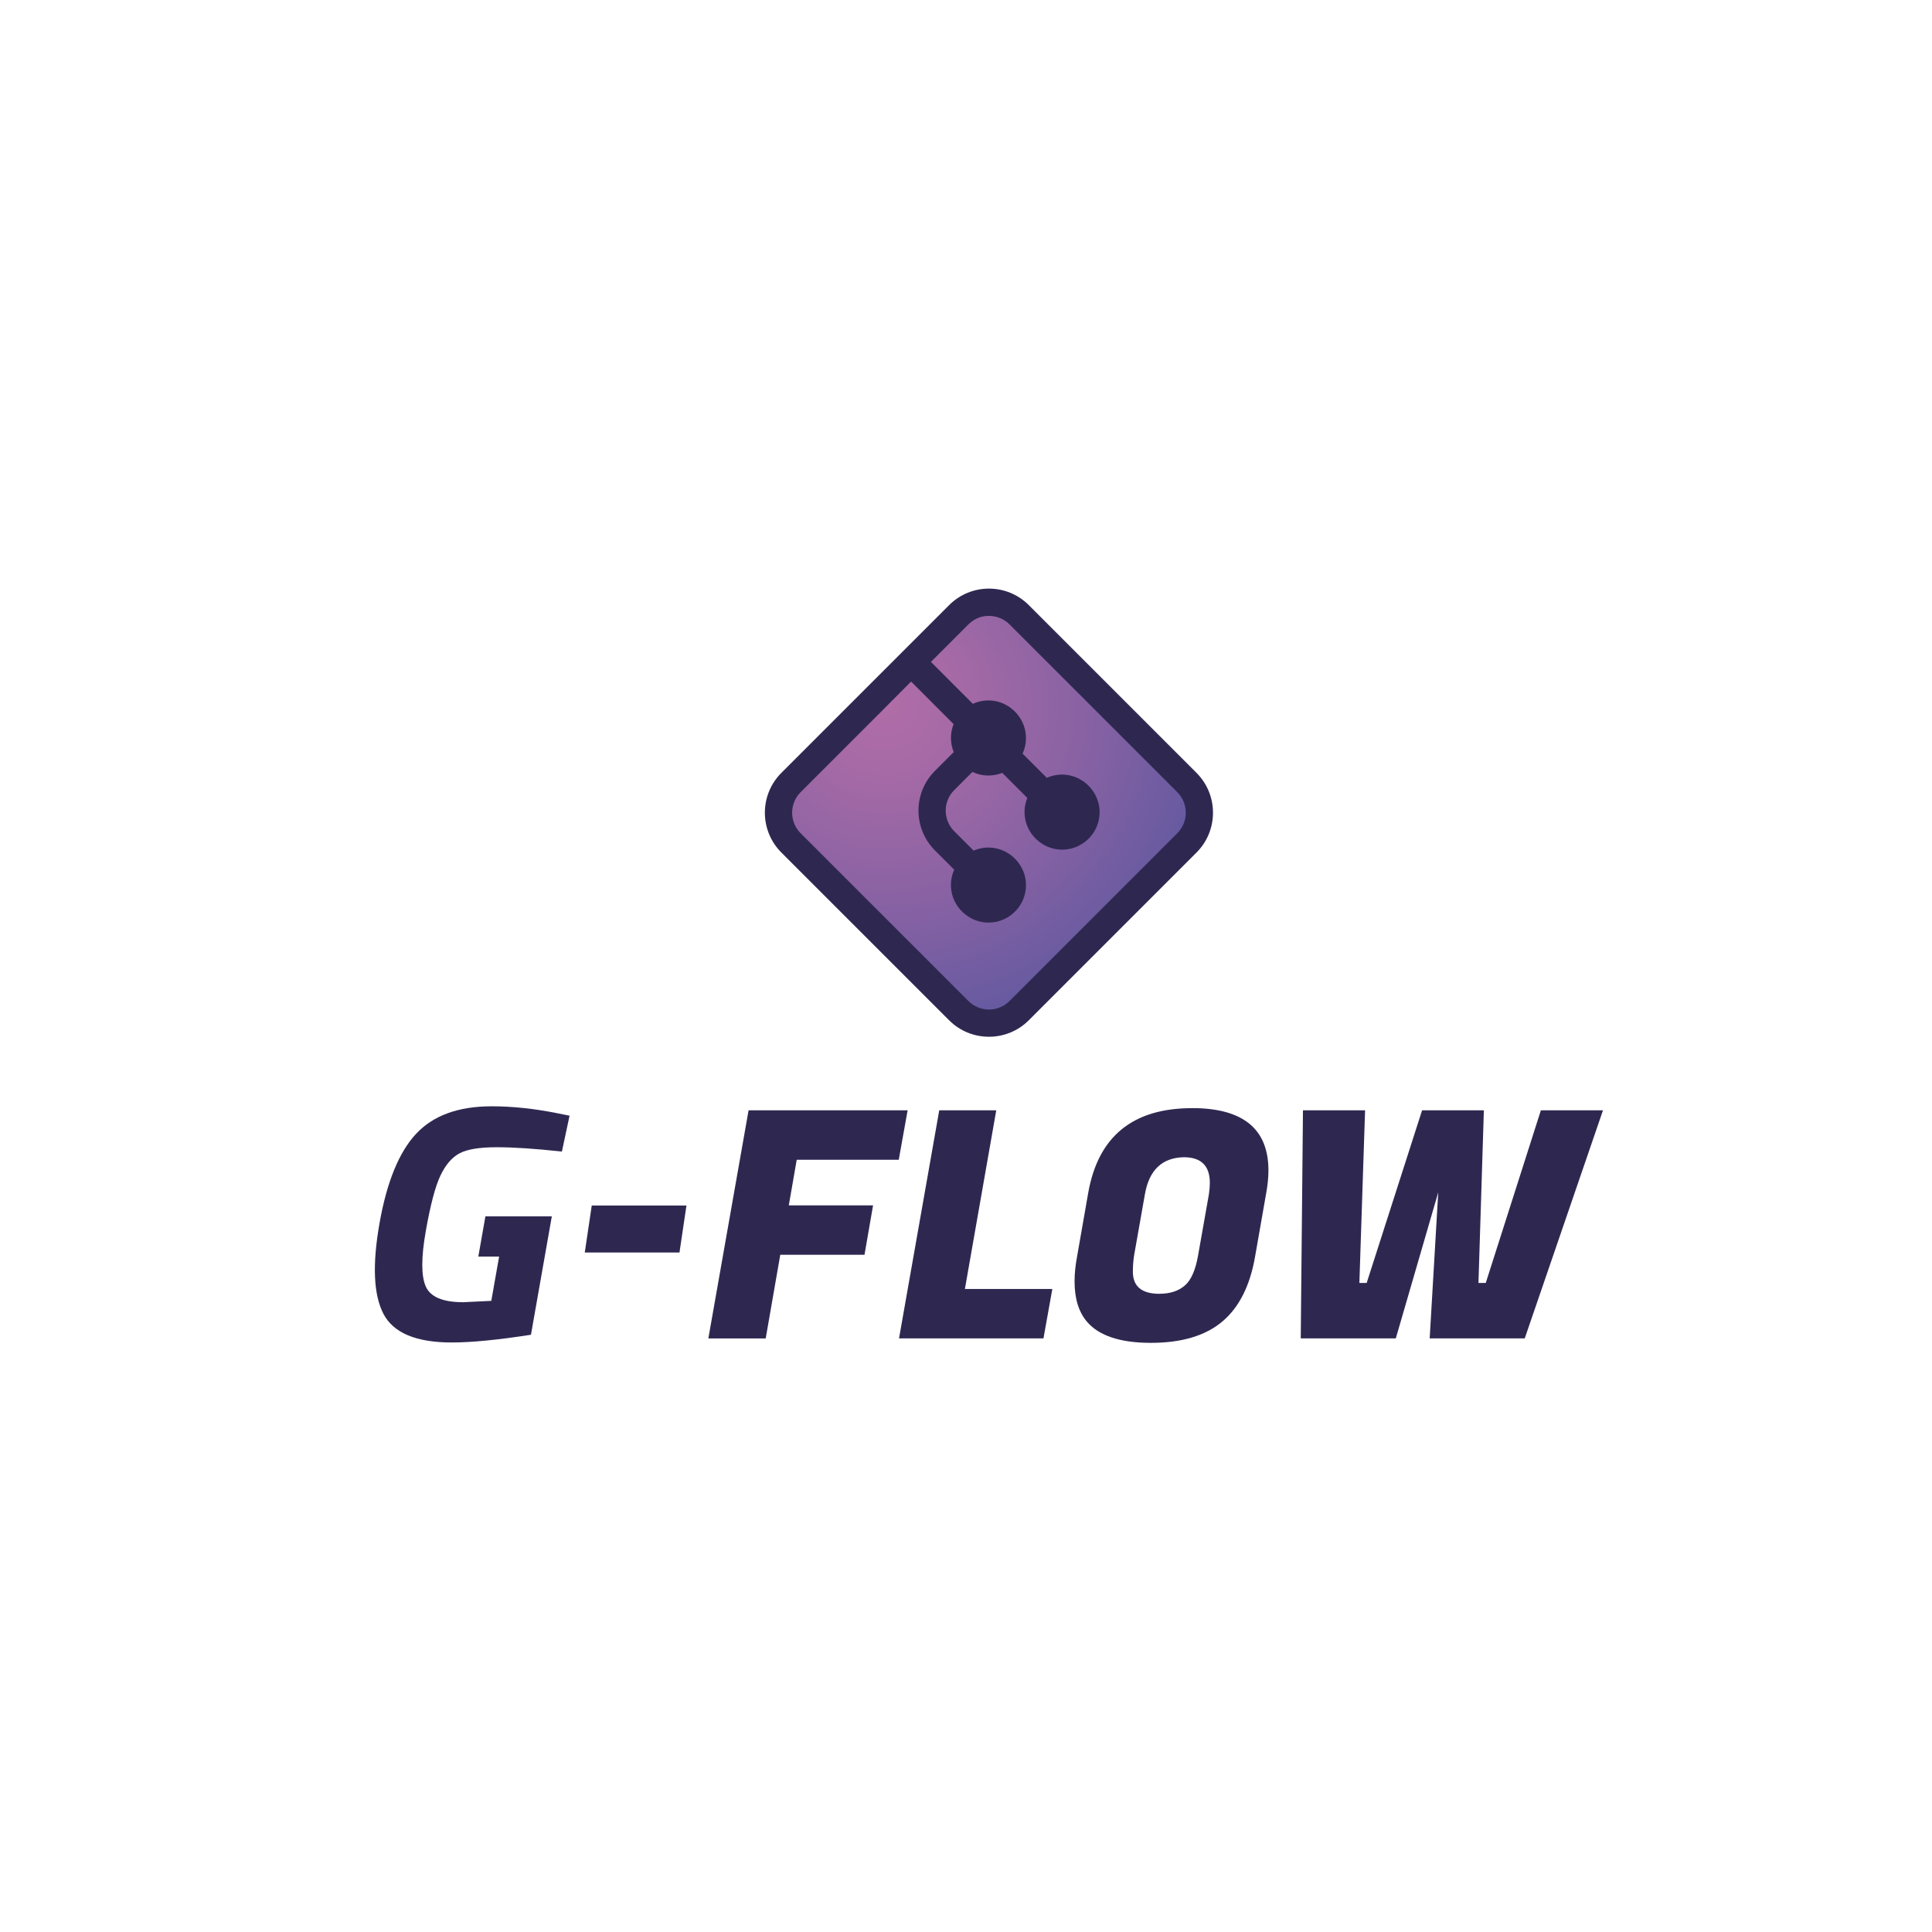
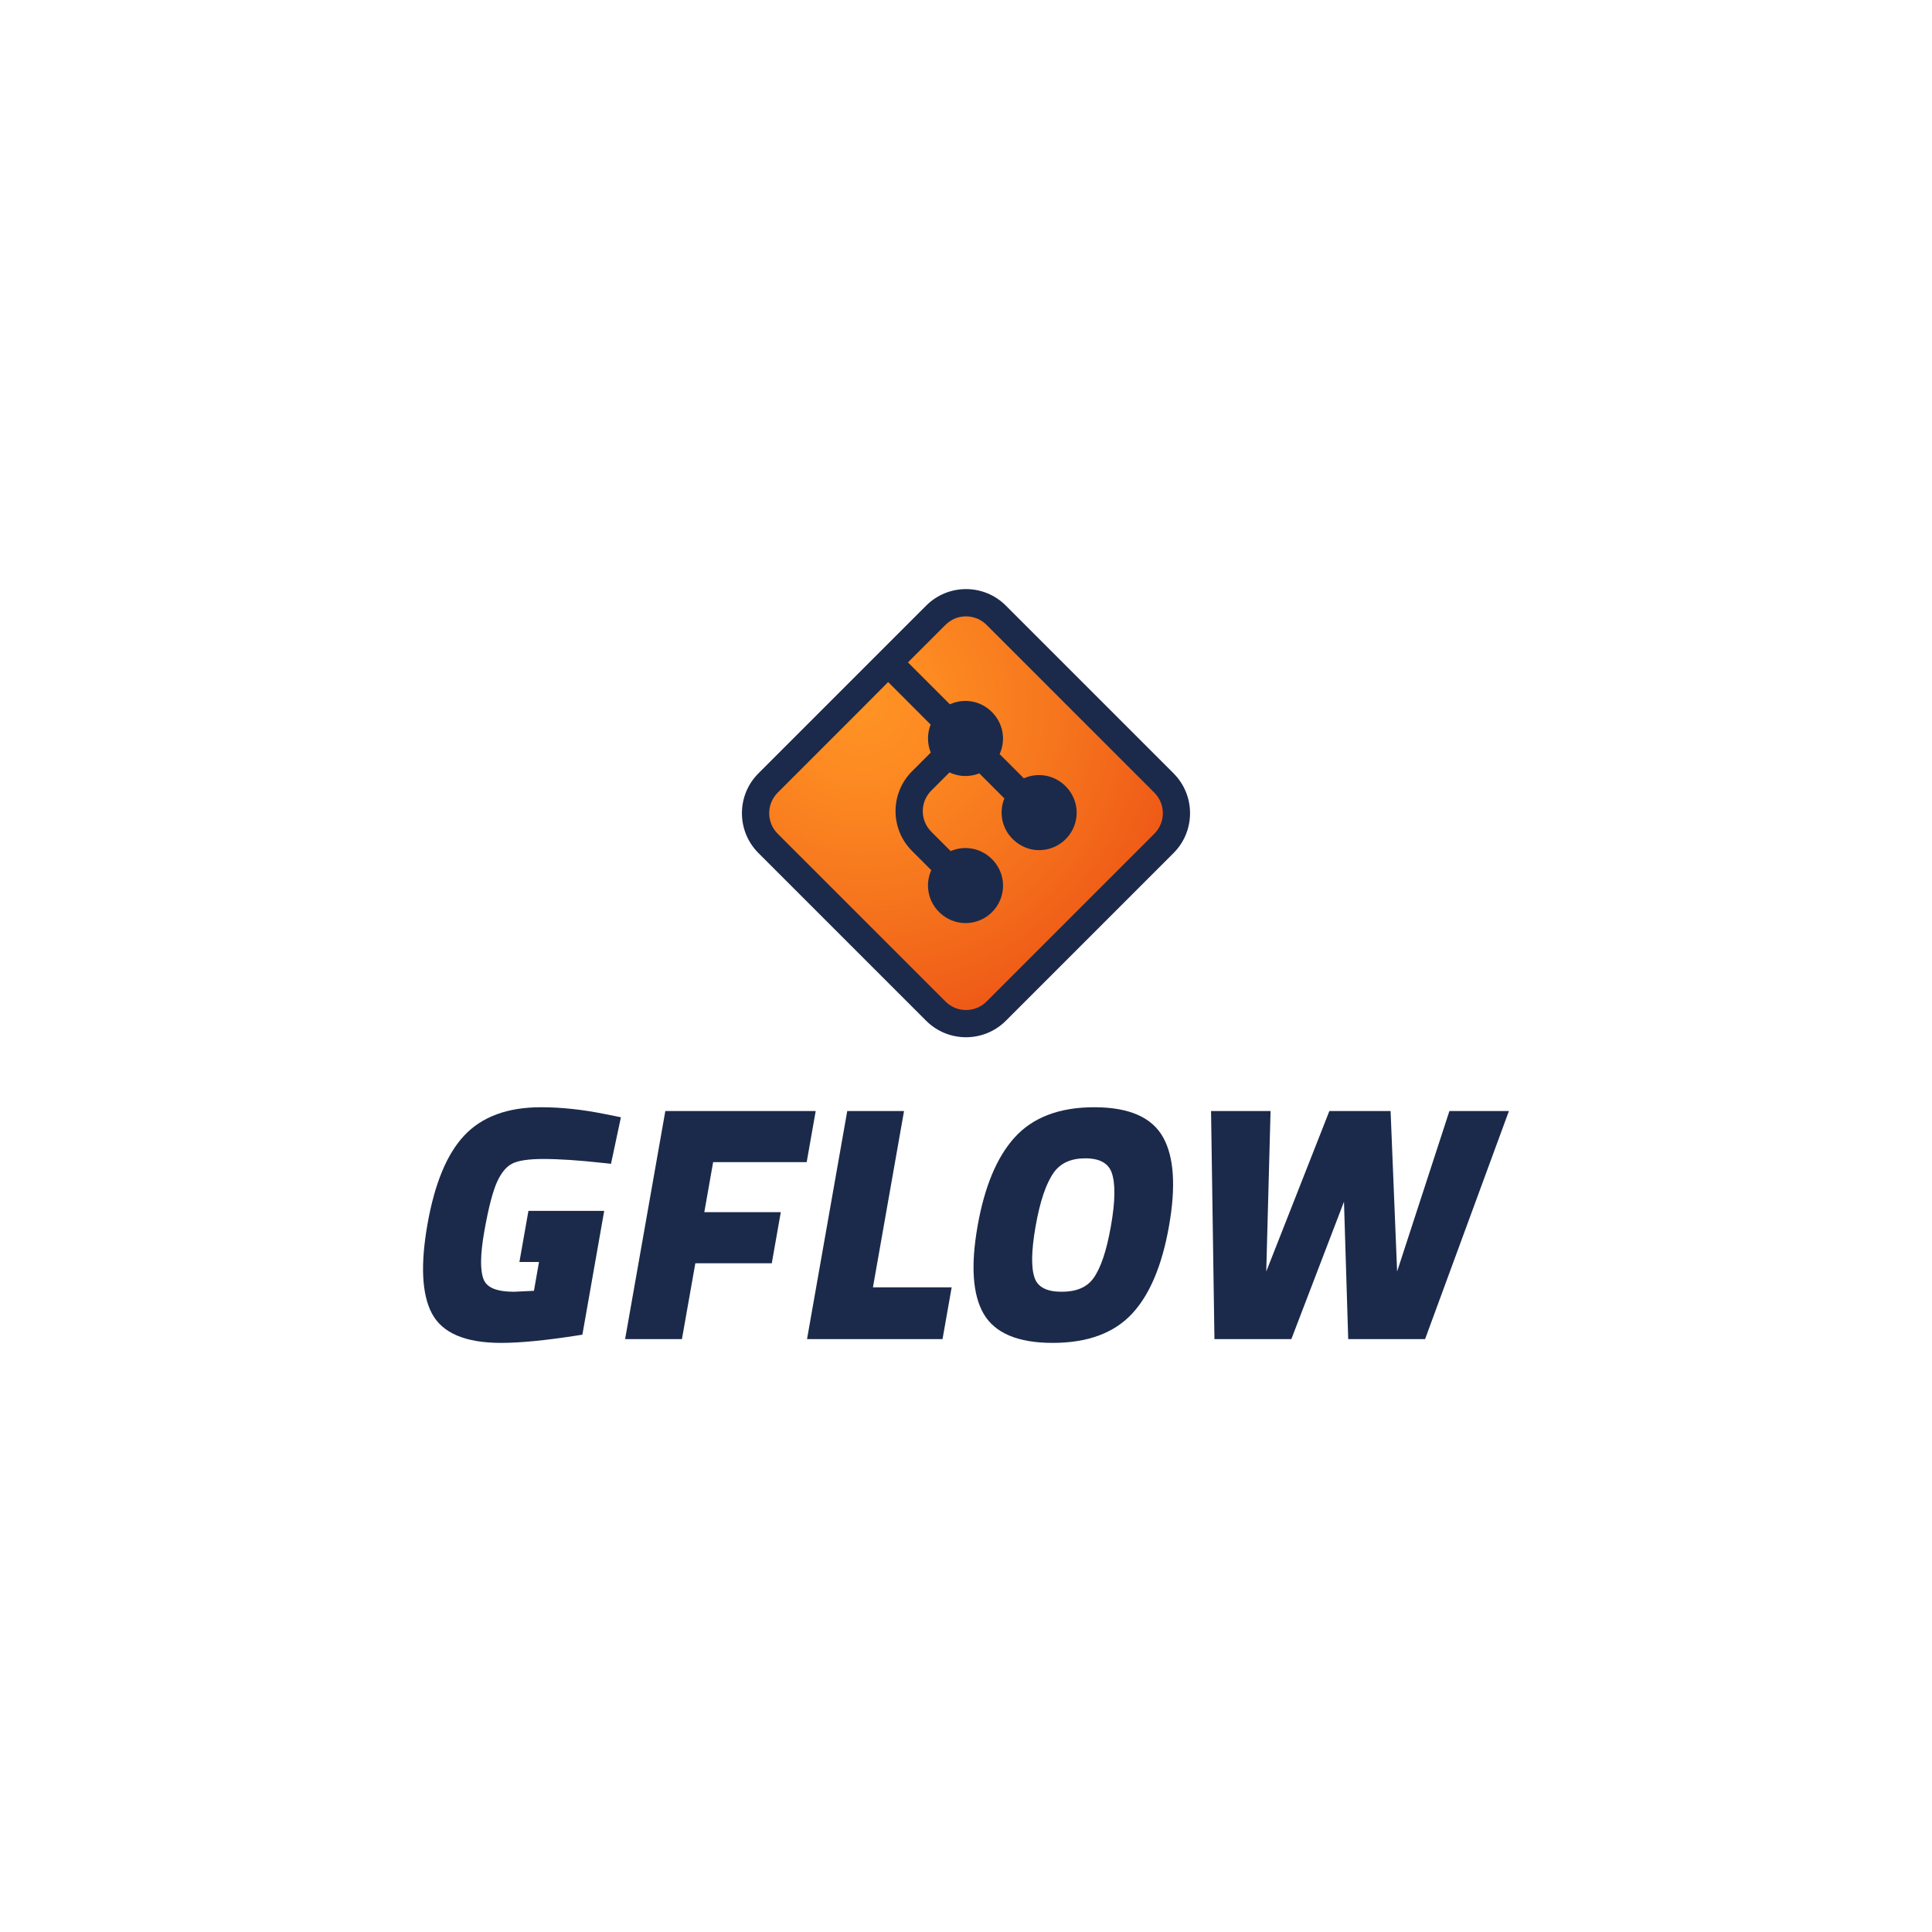
<svg xmlns="http://www.w3.org/2000/svg" id="Logo" viewBox="0 0 512 512">
  <defs>
    <style>
      .cls-1 {
        fill: url(#radial-gradient);
      }

      .cls-2 {
-         fill: #2e2851;
+         fill: #1b2a4a;
      }
    </style>
    <radialGradient id="radial-gradient" cx="-11.92" cy="965.09" fx="-11.92" fy="965.09" r="110.36" gradientTransform="translate(-306.91 -321.3) rotate(-44.68) scale(.78) skewX(.64)" gradientUnits="userSpaceOnUse">
-       <stop offset="0" stop-color="#b16da7" />
-       <stop offset=".22" stop-color="#a66aa6" />
-       <stop offset=".61" stop-color="#8962a3" />
-       <stop offset="1" stop-color="#675aa1" />
+       <stop offset="0" stop-color="#ff9424" />
+       <stop offset=".22" stop-color="#fd8b22" />
+       <stop offset=".61" stop-color="#f6751d" />
+       <stop offset="1" stop-color="#ef5a17" />
    </radialGradient>
  </defs>
-   <rect class="cls-1" x="217.34" y="170.01" width="90.42" height="90.42" rx="13.8" ry="13.8" transform="translate(229.08 -122.61) rotate(45)" />
-   <g>
-     <path class="cls-2" d="M317.1,204.82l-44.46-44.46c-5.83-5.83-15.28-5.83-21.11,0l-11.15,11.15-11.82,11.82-21.49,21.49c-5.83,5.83-5.83,15.28,0,21.11l44.46,44.46c2.91,2.91,6.73,4.36,10.55,4.36s7.64-1.45,10.55-4.36l44.46-44.46h0c5.82-5.82,5.82-15.29,0-21.11ZM311.99,220.82l-44.46,44.46c-3.01,3.01-7.88,3.01-10.89,0l-44.46-44.46c-3.01-3.01-3.01-7.88,0-10.89l21.49-21.49,7.78-7.82,11.26,11.27c-.45,1.14-.7,2.37-.7,3.67s.26,2.59.73,3.75l-4.96,4.96c-5.83,5.83-5.83,15.28,0,21.11l5.1,5.1c-.63,1.4-.95,2.96-.86,4.61.27,5.17,4.66,9.36,9.84,9.41,5.58.05,10.11-4.49,10.04-10.07-.06-5.13-4.2-9.49-9.33-9.8-1.62-.1-3.16.19-4.55.79l-5.14-5.14c-3.01-3.01-3.01-7.88,0-10.89l4.82-4.82c1.29.61,2.72.95,4.24.95,1.3,0,2.53-.25,3.67-.7l6.64,6.64c-.56,1.37-.83,2.89-.71,4.49.37,5.09,4.72,9.17,9.82,9.22,5.58.05,10.11-4.48,10.05-10.05-.05-5.16-4.24-9.54-9.39-9.83-1.65-.09-3.21.22-4.6.85l-6.43-6.43c.64-1.39.96-2.94.89-4.59-.23-5.06-4.42-9.26-9.48-9.49-1.64-.07-3.2.26-4.59.89l-11.09-11.09v-.04s9.79-9.79,9.79-9.79c1.05-1.05,2.34-1.86,3.78-2.18,2.7-.61,5.37.18,7.24,2.05l44.46,44.46c3.01,3.01,3.01,7.88,0,10.89Z" />
+   <g transform="translate(-6.08 0.13)">
+     <rect class="cls-1" x="217.34" y="170.01" width="90.42" height="90.42" rx="13.8" ry="13.8" transform="translate(229.08 -122.61) rotate(45)" />
    <g>
-       <path class="cls-2" d="M132.27,333.01L126.76,333.01L128.64,322.34L146.24,322.34L140.71,353.72Q127.63,355.77 119.72,355.77L119.72,355.77Q105.59,355.77 101.63,348.21Q97.67,340.65 100.57,324.21Q103.47,307.76 110.27,300.47Q117.07,293.18 130.31,293.18L130.31,293.18Q138.58,293.18 147.85,295.05L147.85,295.05L150.94,295.67L148.91,305.18Q138.44,304.03 131.64,304.03Q124.84,304.03 121.81,305.63Q118.77,307.23 116.72,311.54Q114.67,315.85 112.83,326.3Q110.99,336.74 112.83,340.92Q114.67,345.1 122.76,345.1L122.76,345.1L130.2,344.74L132.27,333.01Z" />
-       <path class="cls-2" d="M180.07,331.92h-25.1l1.85-12.45h25.1l-1.85,12.45Z" />
-       <path class="cls-2" d="M229.11,332.53h-22.33l-3.86,22.17h-15.2l10.66-60.45h42.15l-2.35,13.1h-27.04l-2.1,12.09h22.33l-2.27,13.1Z" />
-       <path class="cls-2" d="M276.54,354.69h-38.29l10.66-60.45h15.11l-8.31,47.35h23.17l-2.35,13.1Z" />
-       <path class="cls-2" d="M315.92,293.66c13.49,0,20.23,5.51,20.23,16.54,0,1.85-.2,3.83-.59,5.96l-2.94,16.79c-1.34,7.78-4.25,13.55-8.73,17.3-4.48,3.75-10.78,5.62-18.89,5.62s-13.77-1.87-16.96-5.62c-2.18-2.57-3.27-6.13-3.27-10.66,0-2.01.22-4.23.67-6.63l2.94-16.79c2.63-15,11.81-22.5,27.54-22.5ZM307.27,342.86c2.8,0,5.04-.73,6.72-2.18,1.68-1.45,2.85-4.14,3.53-8.06l2.85-16.12c.17-1.12.25-2.13.25-3.02,0-4.53-2.3-6.8-6.88-6.8-5.77.11-9.21,3.39-10.33,9.82l-2.85,16.12c-.22,1.4-.34,2.85-.34,4.37,0,3.92,2.35,5.88,7.05,5.88Z" />
-       <path class="cls-2" d="M393.24,294.24l-1.43,45.76h1.93l14.61-45.76h16.46l-20.74,60.45h-25.19l2.27-38.71-11.25,38.71h-25.19l.59-60.45h16.46l-1.51,45.76h1.93l14.69-45.76h16.37Z" />
+       <path class="cls-2" d="M317.1,204.82l-44.46-44.46c-5.83-5.83-15.28-5.83-21.11,0l-11.15,11.15-11.82,11.82-21.49,21.49c-5.83,5.83-5.83,15.28,0,21.11l44.46,44.46c2.91,2.91,6.73,4.36,10.55,4.36s7.64-1.45,10.55-4.36l44.46-44.46h0c5.82-5.82,5.82-15.29,0-21.11ZM311.99,220.82l-44.46,44.46c-3.01,3.01-7.88,3.01-10.89,0l-44.46-44.46c-3.01-3.01-3.01-7.88,0-10.89l21.49-21.49,7.78-7.82,11.26,11.27c-.45,1.14-.7,2.37-.7,3.67s.26,2.59.73,3.75l-4.96,4.96c-5.83,5.83-5.83,15.28,0,21.11l5.1,5.1c-.63,1.4-.95,2.96-.86,4.61.27,5.17,4.66,9.36,9.84,9.41,5.58.05,10.11-4.49,10.04-10.07-.06-5.13-4.2-9.49-9.33-9.8-1.62-.1-3.16.19-4.55.79l-5.14-5.14c-3.01-3.01-3.01-7.88,0-10.89l4.82-4.82c1.29.61,2.72.95,4.24.95,1.3,0,2.53-.25,3.67-.7l6.64,6.64c-.56,1.37-.83,2.89-.71,4.49.37,5.09,4.72,9.17,9.82,9.22,5.58.05,10.11-4.48,10.05-10.05-.05-5.16-4.24-9.54-9.39-9.83-1.65-.09-3.21.22-4.6.85l-6.43-6.43c.64-1.39.96-2.94.89-4.59-.23-5.06-4.42-9.26-9.48-9.49-1.64-.07-3.2.26-4.59.89l-11.09-11.09v-.04s9.79-9.79,9.79-9.79c1.05-1.05,2.34-1.86,3.78-2.18,2.7-.61,5.37.18,7.24,2.05l44.46,44.46c3.01,3.01,3.01,7.88,0,10.89Z" />
+       <g>
+         <path class="cls-2" d="M143.73 334.31H148.92L147.58 341.95L142.29 342.2Q135.68 342.2 134.32 339.1Q132.77 335.59 134.42 326.24Q136.11 316.66 137.92 312.84Q139.54 309.44 141.74 308.28Q144.15 307.01 150.09 307.01Q156.4 307.01 166.17 308.09L168 308.29L170.63 295.96L166.3 295.09Q157.41 293.3 149.45 293.3Q136.1 293.3 129.05 300.86Q122.21 308.19 119.37 324.27Q116.54 340.32 120.51 347.89Q124.63 355.75 138.85 355.75Q146.45 355.75 158.91 353.81L160.42 353.57L166.2 320.77H146.12Z" />
+         <path class="cls-2" d="M171.74 354.75H186.8L190.35 334.65H210.61L213 321.1H192.73L195.07 307.85H219.86L222.25 294.3H182.4Z" />
+         <path class="cls-2" d="M255.86 354.75 258.28 341.03H237.42L245.66 294.3H230.61L219.95 354.75Z" />
+         <path class="cls-2" d="M306.12 347.98Q313.12 340.44 315.88 324.78Q318.64 309.13 314.36 301.35Q309.94 293.3 296.07 293.3Q282.19 293.3 274.93 301.35Q267.91 309.13 265.15 324.78Q262.39 340.44 266.72 347.98Q271.2 355.75 285.05 355.75Q298.91 355.75 306.12 347.98ZM280.33 338.7Q278.79 334.7 280.53 324.82Q282.28 314.91 285.34 310.61Q288.02 306.84 293.68 306.84Q299.33 306.84 300.68 310.61Q302.23 314.91 300.48 324.82Q298.74 334.7 295.79 338.7Q293.2 342.21 287.44 342.2Q281.68 342.2 280.33 338.7Z" />
+         <path class="cls-2" d="M327.02 294.3 327.92 354.75H348.3L362.25 318.34L363.37 354.75H383.74L405.96 294.3H390.19L376.33 336.83L374.6 294.3H358.38L341.65 336.83L342.79 294.3Z" />
+       </g>
    </g>
  </g>
</svg>
